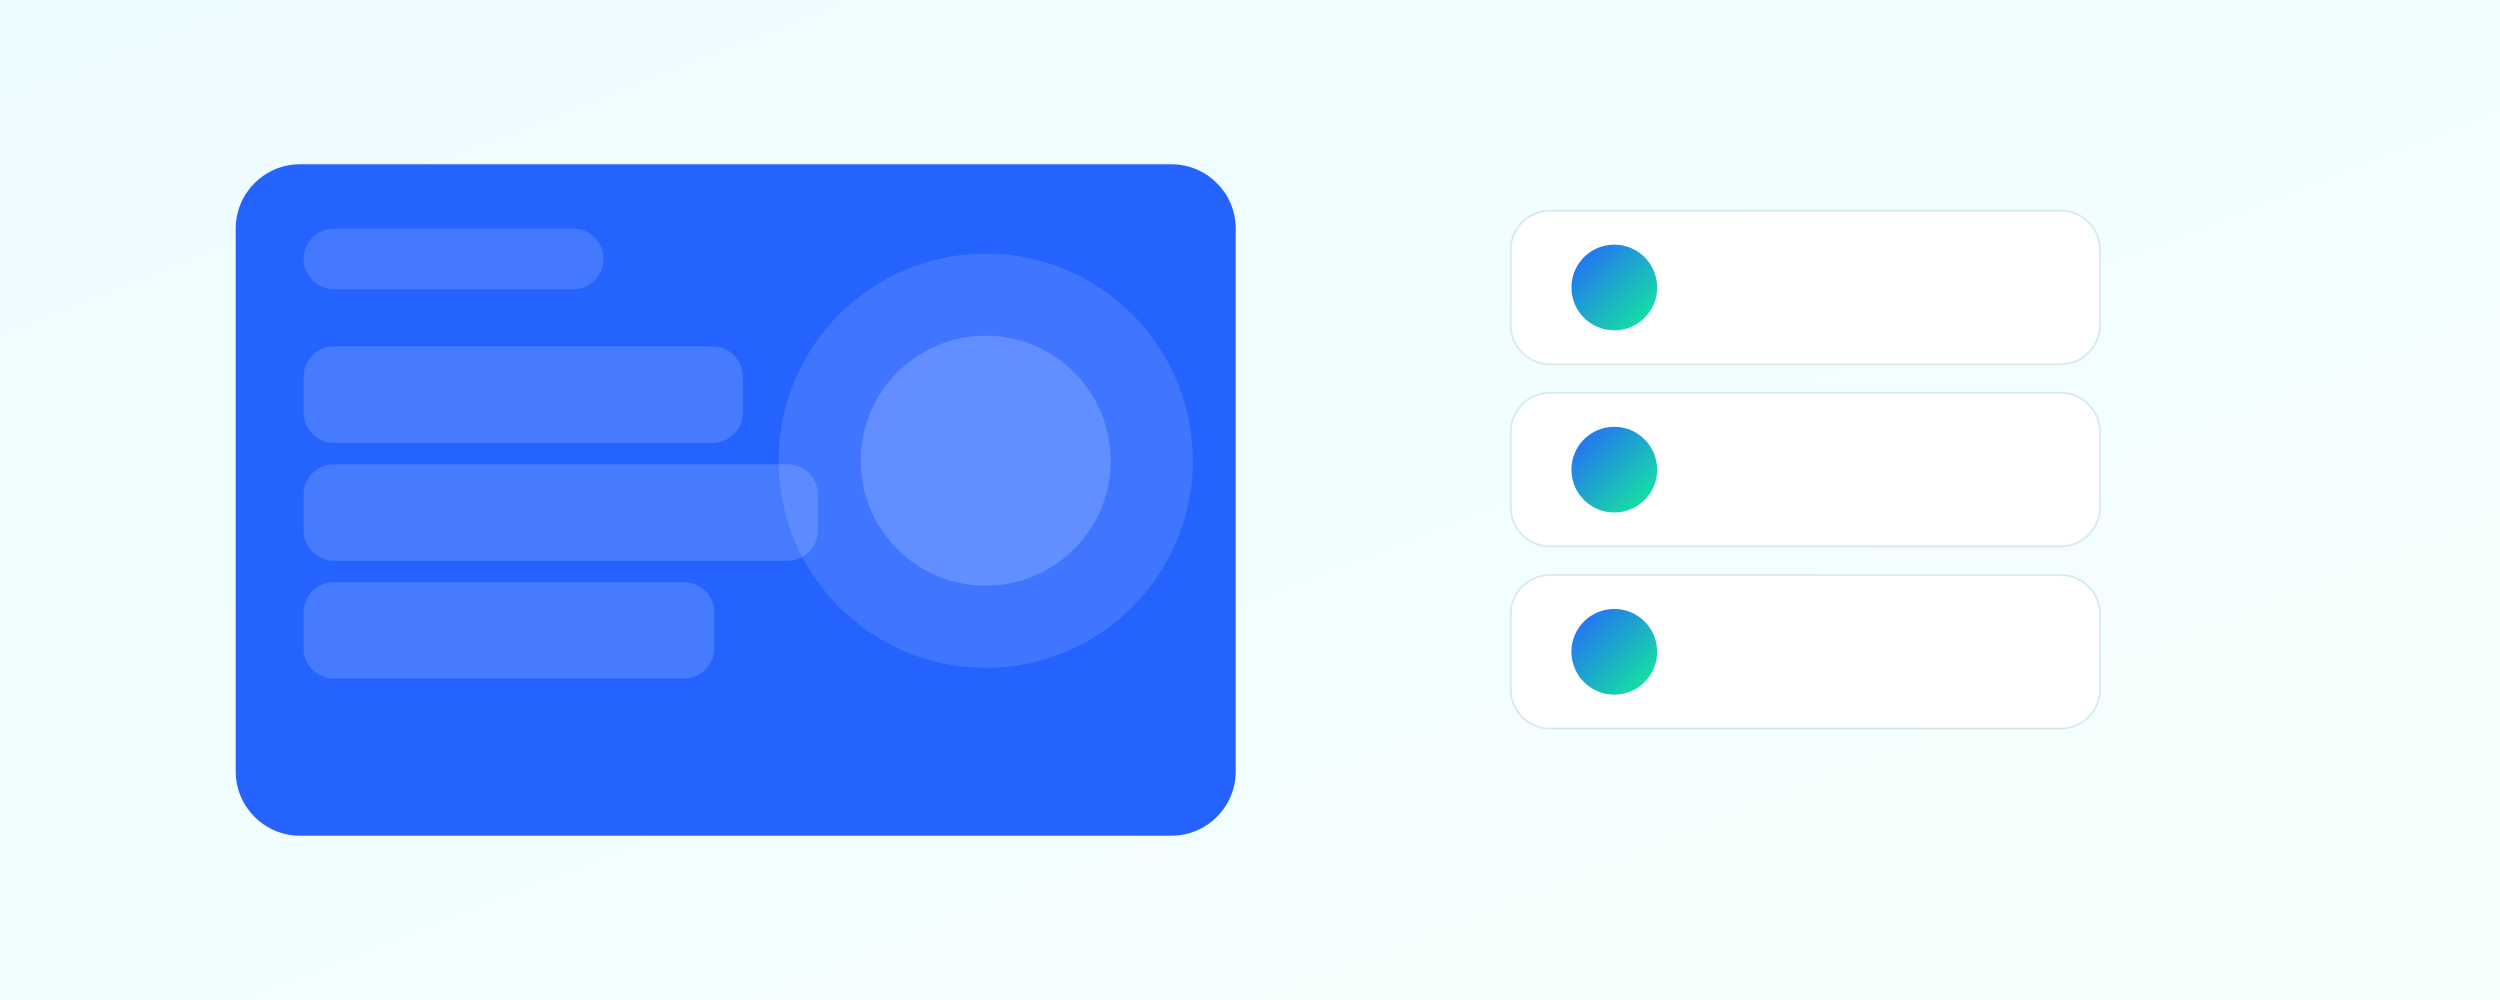
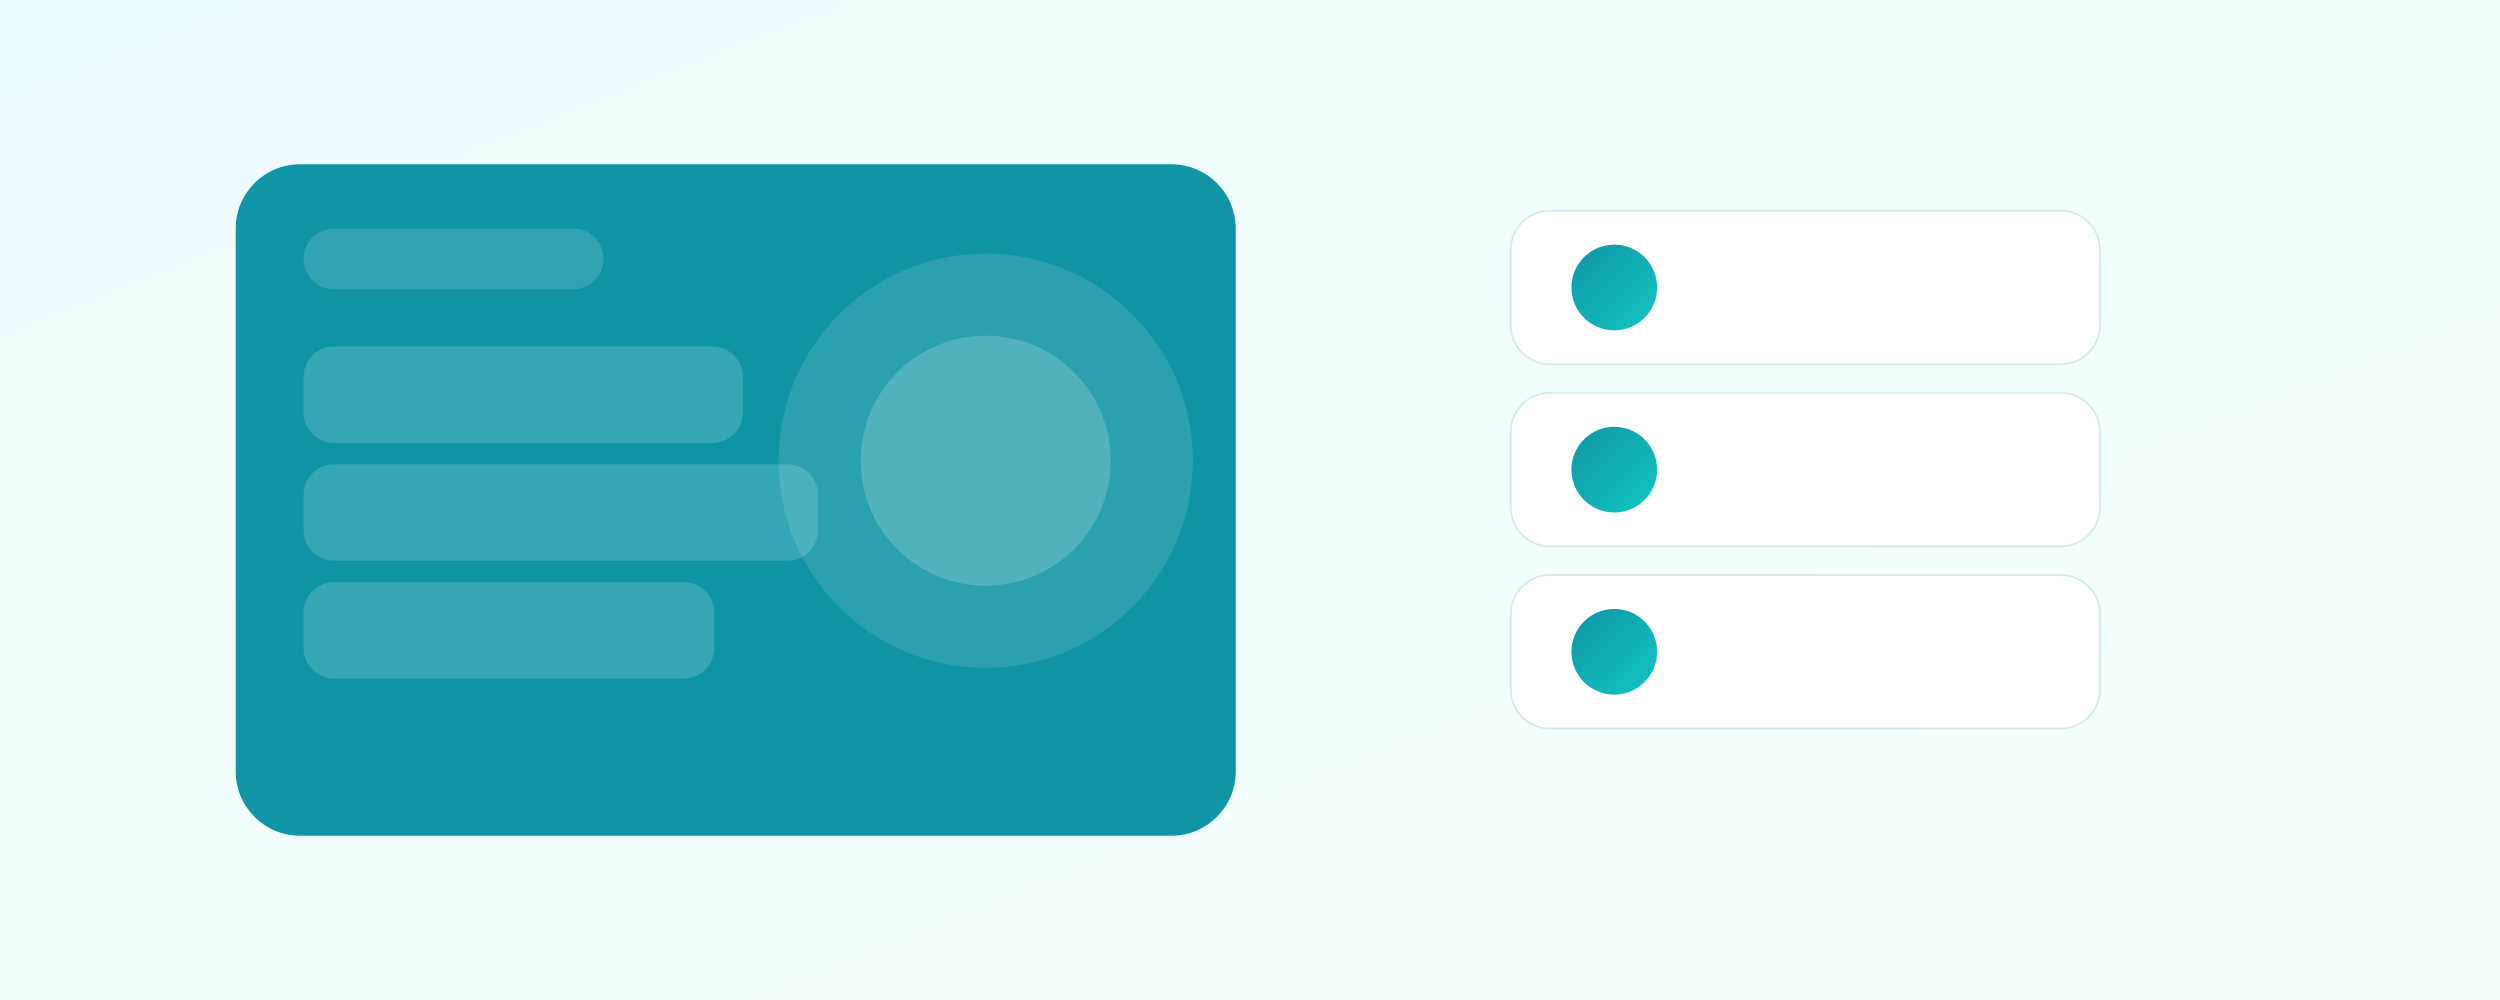
- <svg xmlns="http://www.w3.org/2000/svg" viewBox="0 0 1400 560" role="img" aria-label="FastDigiTop banner LLM">
+ <svg xmlns="http://www.w3.org/2000/svg" viewBox="0 0 1400 560" role="img" aria-label="WorkDigie banner LLM">
  <defs>
    <linearGradient id="g" x1="0" y1="0" x2="1" y2="1">
      <stop offset="0" stop-color="#edfcff" />
      <stop offset="1" stop-color="#f7fffd" />
    </linearGradient>
    <linearGradient id="a" x1="0" y1="0" x2="1" y2="1">
-       <stop offset="0" stop-color="#2563ff" />
-       <stop offset="1" stop-color="#14f195" />
+       <stop offset="0" stop-color="#0f95a6" />
+       <stop offset="1" stop-color="#12c7c2" />
    </linearGradient>
  </defs>
  <rect width="1400" height="560" fill="url(#g)" />
-   <rect x="132" y="92" width="560" height="376" rx="36" fill="#2563ff" />
+   <rect x="132" y="92" width="560" height="376" rx="36" fill="#0f95a6" />
  <rect x="170" y="128" width="168" height="34" rx="17" fill="#fff" opacity=".14" />
  <rect x="170" y="194" width="246" height="54" rx="17" fill="#fff" opacity=".16" />
  <rect x="170" y="260" width="288" height="54" rx="17" fill="#fff" opacity=".16" />
  <rect x="170" y="326" width="230" height="54" rx="17" fill="#fff" opacity=".16" />
  <circle cx="552" cy="258" r="116" fill="#fff" opacity=".12" />
  <circle cx="552" cy="258" r="70" fill="#fff" opacity=".18" />
  <rect x="846" y="118" width="330" height="86" rx="22" fill="#fff" stroke="#d5eaed" />
  <rect x="846" y="220" width="330" height="86" rx="22" fill="#fff" stroke="#d5eaed" />
  <rect x="846" y="322" width="330" height="86" rx="22" fill="#fff" stroke="#d5eaed" />
  <circle cx="904" cy="161" r="24" fill="url(#a)" />
  <circle cx="904" cy="263" r="24" fill="url(#a)" />
  <circle cx="904" cy="365" r="24" fill="url(#a)" />
</svg>
